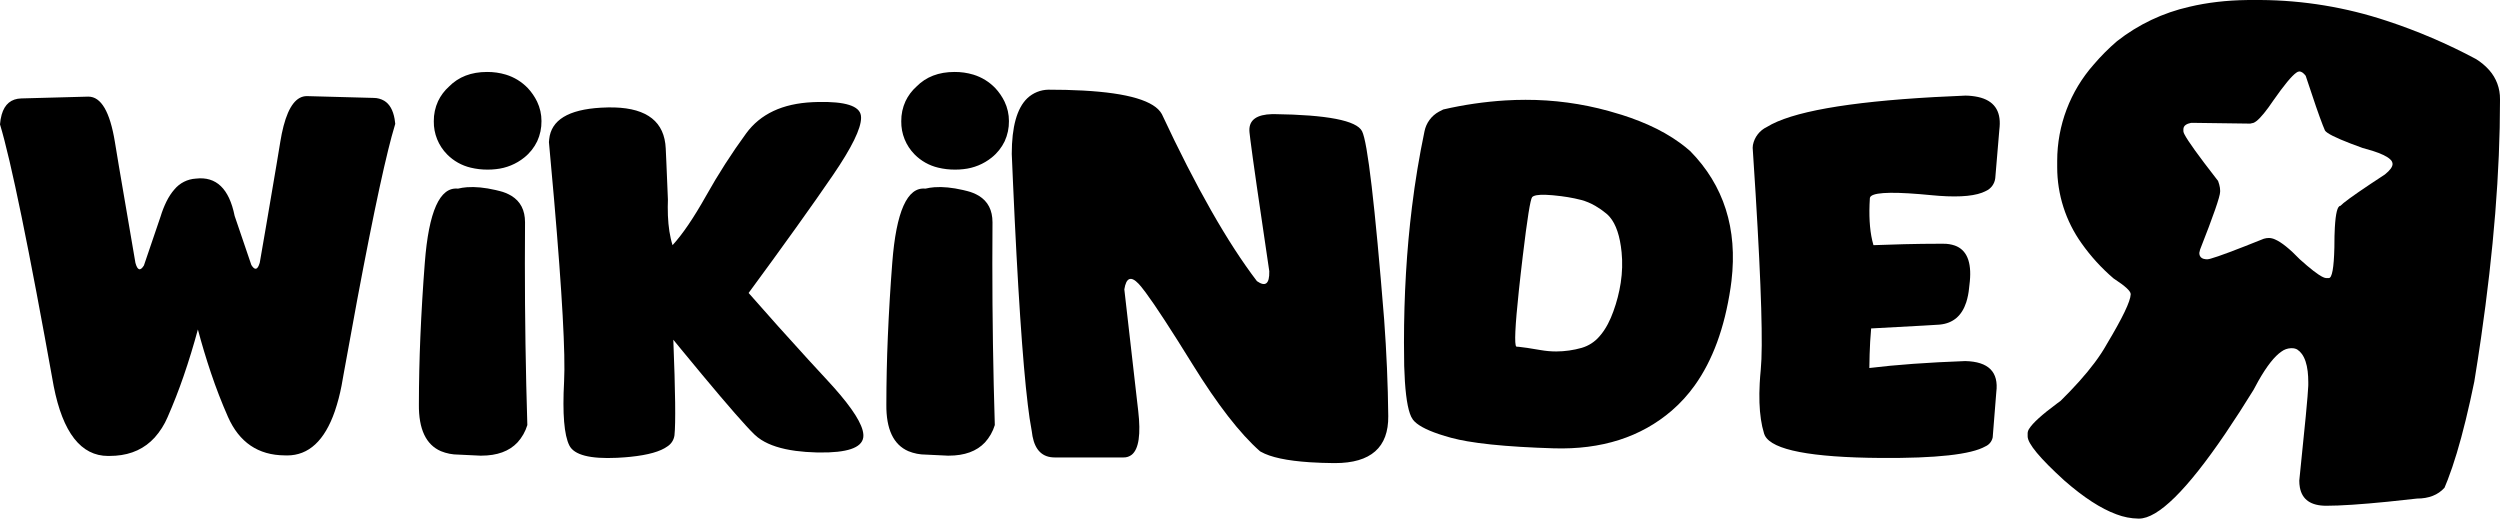
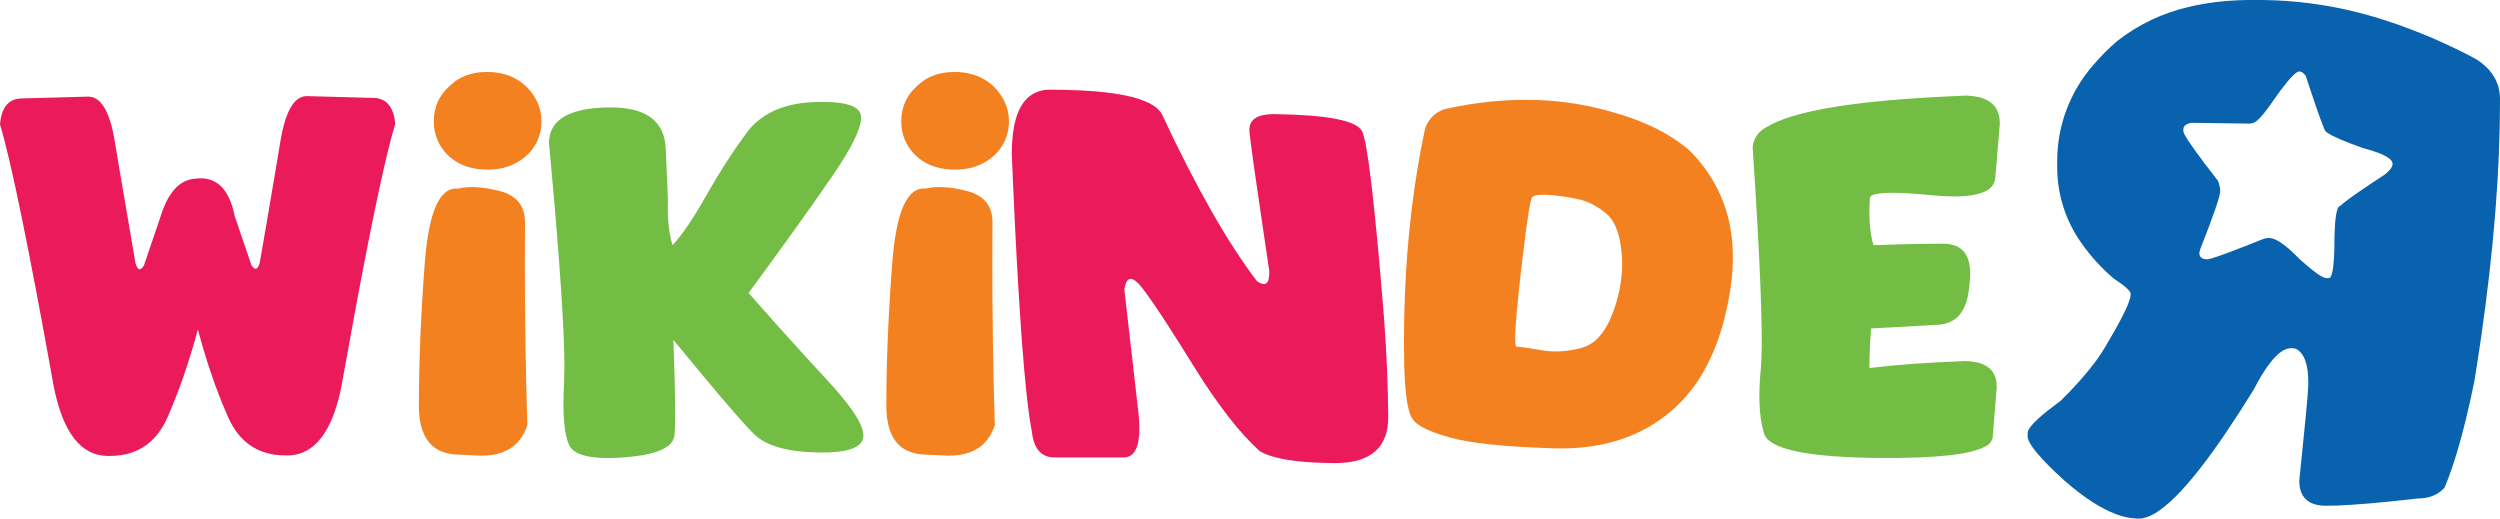
<svg xmlns="http://www.w3.org/2000/svg" width="475.001" height="98.535" viewBox="0 0 475.001 98.535">
-   <g id="svgGroup" stroke-linecap="round" fill-rule="evenodd" font-size="9pt" stroke="#000" stroke-width="0" fill="#000" style="stroke:#000;stroke-width:0;fill:#000">
-     <path d="M 4.053 18.701 L 16.748 18.359 A 3.08 3.08 0 0 1 16.789 18.359 Q 20.418 18.359 21.826 26.953 A 1426.321 1426.321 0 0 0 22.601 31.631 Q 23.865 39.185 25.732 49.951 Q 26.318 52.1 27.344 50.439 L 30.518 41.113 A 18.841 18.841 0 0 1 31.614 38.315 Q 32.297 36.94 33.134 35.996 A 5.708 5.708 0 0 1 37.207 33.936 Q 43.018 33.252 44.58 41.016 L 47.754 50.342 A 3.591 3.591 0 0 0 47.945 50.624 Q 48.789 51.736 49.309 50.047 A 6.2 6.2 0 0 0 49.365 49.854 A 4438.764 4438.764 0 0 0 50.543 43.033 Q 51.689 36.367 52.549 31.22 A 1406.149 1406.149 0 0 0 53.271 26.855 A 32.22 32.22 0 0 1 53.878 23.935 Q 55.36 18.261 58.309 18.261 A 3.08 3.08 0 0 1 58.35 18.262 L 70.996 18.604 A 3.992 3.992 0 0 1 73.001 19.146 Q 74.526 20.074 74.973 22.588 A 11.235 11.235 0 0 1 75.098 23.535 A 92.435 92.435 0 0 0 73.772 28.424 Q 70.724 40.757 65.316 70.923 A 2357.908 2357.908 0 0 0 64.893 73.291 A 36.333 36.333 0 0 1 63.621 78.125 Q 60.711 86.534 54.549 86.534 A 9.299 9.299 0 0 1 54.102 86.523 Q 46.533 86.475 43.311 79.199 A 98.785 98.785 0 0 1 40.093 70.89 A 132.026 132.026 0 0 1 37.598 62.598 A 136.018 136.018 0 0 1 34.888 71.454 A 101.239 101.239 0 0 1 31.836 79.272 A 14.111 14.111 0 0 1 29.393 83.127 Q 26.529 86.263 21.96 86.585 A 15.104 15.104 0 0 1 20.996 86.621 A 9.299 9.299 0 0 1 20.548 86.632 Q 12.816 86.632 10.205 73.389 Q 3.125 33.936 0 23.633 A 9.568 9.568 0 0 1 0.319 21.774 Q 1.177 18.778 4.053 18.701 Z" id="0" />
-     <path d="M 91.211 86.572 L 87.109 86.377 A 8.772 8.772 0 0 1 83.775 85.724 Q 79.517 83.88 79.59 76.855 A 309.67 309.67 0 0 1 79.871 63.971 A 402.93 402.93 0 0 1 80.713 49.927 Q 81.836 35.303 87.012 35.84 A 10.399 10.399 0 0 1 88.721 35.574 Q 91.087 35.397 94.156 36.104 A 29.771 29.771 0 0 1 94.971 36.304 A 8.072 8.072 0 0 1 97.175 37.208 Q 99.756 38.794 99.756 42.236 A 1034.159 1034.159 0 0 0 99.727 50.012 A 999.846 999.846 0 0 0 100.195 80.762 A 8.577 8.577 0 0 1 98.319 84.067 Q 95.96 86.574 91.44 86.574 A 16.595 16.595 0 0 1 91.211 86.572 Z M 102.069 26.842 A 8.932 8.932 0 0 0 102.881 22.998 A 8.483 8.483 0 0 0 102.051 19.314 A 10.481 10.481 0 0 0 100.293 16.748 A 9.708 9.708 0 0 0 96.119 14.18 A 12.128 12.128 0 0 0 92.529 13.672 Q 88.037 13.672 85.303 16.455 A 8.829 8.829 0 0 0 83.235 19.217 A 8.889 8.889 0 0 0 82.422 23.047 A 8.764 8.764 0 0 0 84.961 29.346 A 9.284 9.284 0 0 0 89.431 31.854 A 13.374 13.374 0 0 0 92.676 32.227 A 13.444 13.444 0 0 0 94.23 32.139 A 10.231 10.231 0 0 0 99.609 29.932 A 8.868 8.868 0 0 0 102.069 26.842 Z" id="1" />
-     <path d="M 104.297 27.002 L 104.346 26.465 Q 104.893 20.987 114.189 20.46 A 35.021 35.021 0 0 1 115.527 20.41 Q 125.508 20.226 126.412 27.299 A 11.103 11.103 0 0 1 126.489 28.198 A 3196.361 3196.361 0 0 1 126.615 30.973 Q 126.865 36.511 126.904 37.939 A 42.347 42.347 0 0 0 126.875 39.313 Q 126.858 42.719 127.435 45.28 A 16.242 16.242 0 0 0 127.783 46.582 Q 130.615 43.506 134.155 37.207 A 117.357 117.357 0 0 1 141.772 25.342 Q 145.829 19.804 154.404 19.413 A 27.721 27.721 0 0 1 154.492 19.409 A 47.196 47.196 0 0 1 155.434 19.378 Q 163.159 19.206 163.574 21.948 A 2.936 2.936 0 0 1 163.605 22.375 Q 163.618 25.432 158.276 33.252 A 442.484 442.484 0 0 1 155.122 37.802 Q 151.576 42.856 146.815 49.404 A 1477.946 1477.946 0 0 1 142.236 55.664 A 832.271 832.271 0 0 0 153.561 68.312 A 726.897 726.897 0 0 0 157.227 72.29 A 73.992 73.992 0 0 1 159.715 75.099 Q 164.409 80.703 164.014 83.154 Q 163.542 86.079 155.641 85.973 A 44.759 44.759 0 0 1 155.078 85.962 A 36.428 36.428 0 0 1 151.176 85.666 Q 147.043 85.109 144.627 83.56 A 8.213 8.213 0 0 1 143.335 82.544 A 41.369 41.369 0 0 1 141.789 80.937 Q 138.087 76.917 129.45 66.405 A 1292.853 1292.853 0 0 1 127.93 64.551 Q 128.516 79.248 128.149 82.715 A 2.959 2.959 0 0 1 126.818 84.811 Q 124.809 86.277 119.804 86.792 A 44.157 44.157 0 0 1 118.726 86.89 A 48.245 48.245 0 0 1 117.247 86.983 Q 109.542 87.348 108.179 84.644 Q 106.689 81.689 107.178 72.485 Q 107.588 64.753 105.276 37.914 A 1647.692 1647.692 0 0 0 104.297 27.002 Z" id="2" />
-     <path d="M 180.029 86.572 L 175.928 86.377 A 8.772 8.772 0 0 1 172.593 85.724 Q 168.335 83.88 168.408 76.855 A 309.67 309.67 0 0 1 168.689 63.971 A 402.93 402.93 0 0 1 169.531 49.927 Q 170.654 35.303 175.83 35.84 A 10.399 10.399 0 0 1 177.539 35.574 Q 179.905 35.397 182.974 36.104 A 29.771 29.771 0 0 1 183.789 36.304 A 8.072 8.072 0 0 1 185.994 37.208 Q 188.574 38.794 188.574 42.236 A 1034.159 1034.159 0 0 0 188.545 50.012 A 999.846 999.846 0 0 0 189.014 80.762 A 8.577 8.577 0 0 1 187.137 84.067 Q 184.778 86.574 180.258 86.574 A 16.595 16.595 0 0 1 180.029 86.572 Z M 190.888 26.842 A 8.932 8.932 0 0 0 191.699 22.998 A 8.483 8.483 0 0 0 190.869 19.314 A 10.481 10.481 0 0 0 189.111 16.748 A 9.708 9.708 0 0 0 184.937 14.18 A 12.128 12.128 0 0 0 181.348 13.672 Q 176.855 13.672 174.121 16.455 A 8.829 8.829 0 0 0 172.053 19.217 A 8.889 8.889 0 0 0 171.24 23.047 A 8.764 8.764 0 0 0 173.779 29.346 A 9.284 9.284 0 0 0 178.249 31.854 A 13.374 13.374 0 0 0 181.494 32.227 A 13.444 13.444 0 0 0 183.048 32.139 A 10.231 10.231 0 0 0 188.428 29.932 A 8.868 8.868 0 0 0 190.888 26.842 Z" id="3" />
-     <path d="M 213.477 86.914 L 200.391 86.914 Q 196.951 86.914 196.179 82.891 A 11.37 11.37 0 0 1 196.045 81.982 A 74.215 74.215 0 0 1 195.286 76.915 Q 193.793 64.585 192.463 34.54 A 2058.598 2058.598 0 0 1 192.236 29.248 Q 192.236 21.503 195.187 18.669 A 5.965 5.965 0 0 1 199.219 17.041 A 120.548 120.548 0 0 1 205.763 17.204 Q 218.689 17.911 220.752 21.68 Q 230.469 42.48 238.818 53.418 Q 241.236 55.111 241.164 51.583 A 10.678 10.678 0 0 0 241.162 51.514 Q 238.253 31.979 237.572 26.578 A 59.625 59.625 0 0 1 237.402 25.122 A 4.399 4.399 0 0 1 237.381 24.753 Q 237.337 21.79 241.71 21.684 A 13.646 13.646 0 0 1 242.041 21.68 Q 257.227 21.875 258.789 24.927 Q 260.352 27.979 262.988 60.693 Q 263.672 70.02 263.77 79.053 Q 263.866 87.989 253.64 87.989 A 23.789 23.789 0 0 1 253.418 87.988 A 81.154 81.154 0 0 1 248.898 87.83 Q 242.327 87.4 239.564 85.835 A 6.777 6.777 0 0 1 239.404 85.742 Q 233.691 80.713 226.562 69.189 Q 220.453 59.314 217.661 55.553 A 30.083 30.083 0 0 0 216.821 54.468 A 9.535 9.535 0 0 0 216.33 53.909 Q 214.152 51.632 213.623 54.98 Q 215.064 67.691 216.037 76.123 A 5380.919 5380.919 0 0 0 216.26 78.052 Q 217.034 84.742 215.053 86.382 A 2.39 2.39 0 0 1 213.477 86.914 Z" id="4" />
-     <path d="M 305.664 21.094 L 306.494 21.338 A 48.484 48.484 0 0 1 313.123 23.695 Q 316.513 25.204 319.173 27.135 A 26.46 26.46 0 0 1 321.143 28.711 Q 330.737 38.492 328.982 53.366 A 43.214 43.214 0 0 1 328.809 54.663 Q 327.105 66.112 321.981 73.251 A 27.089 27.089 0 0 1 317.651 78.003 Q 308.838 85.596 295.19 85.181 A 211.843 211.843 0 0 1 288.855 84.9 Q 282.782 84.532 278.816 83.849 A 33.909 33.909 0 0 1 275.708 83.179 A 40.67 40.67 0 0 1 273.367 82.472 Q 269.563 81.186 268.457 79.736 A 4.232 4.232 0 0 1 267.876 78.562 Q 266.986 75.989 266.797 69.531 A 244.004 244.004 0 0 1 266.756 65.087 Q 266.756 51.608 268.278 39.305 A 173.325 173.325 0 0 1 270.654 24.951 A 5.467 5.467 0 0 1 273.387 21.226 A 8.125 8.125 0 0 1 274.219 20.801 A 72.425 72.425 0 0 1 286.025 19.082 Q 287.95 18.967 289.847 18.967 A 58.75 58.75 0 0 1 305.664 21.094 Z M 291.43 37.242 A 0.919 0.919 0 0 0 291.113 37.451 Q 290.602 38.005 289.329 48.649 A 634.746 634.746 0 0 0 288.94 51.978 A 401.925 401.925 0 0 0 288.583 55.218 Q 287.508 65.357 288.096 65.845 A 0.098 0.098 0 0 0 288.159 65.869 A 4.811 4.811 0 0 1 288.568 65.892 Q 289.684 65.993 292.798 66.528 A 16.992 16.992 0 0 0 295.683 66.776 A 17.862 17.862 0 0 0 300.537 66.089 A 7.027 7.027 0 0 0 303.897 63.913 Q 304.777 62.929 305.504 61.547 A 18.847 18.847 0 0 0 306.543 59.155 A 28.72 28.72 0 0 0 307.939 53.736 Q 308.389 50.769 308.105 47.925 Q 307.647 43.322 305.857 41.224 A 5.285 5.285 0 0 0 305.2 40.576 A 15.231 15.231 0 0 0 303.119 39.12 Q 301.78 38.348 300.426 37.991 A 9.588 9.588 0 0 0 300.415 37.988 A 27.598 27.598 0 0 0 297.902 37.459 Q 296.651 37.253 295.252 37.121 A 45.794 45.794 0 0 0 294.849 37.085 Q 292.3 36.868 291.43 37.242 Z" id="5" />
-     <path d="M 333.008 28.076 L 333.057 27.539 A 4.815 4.815 0 0 1 335.712 24.121 Q 342.634 19.839 367.497 18.446 A 359.634 359.634 0 0 1 373.438 18.164 A 12.228 12.228 0 0 1 375.858 18.432 Q 380.308 19.431 379.929 24.111 A 10.38 10.38 0 0 1 379.883 24.561 L 379.102 33.838 A 3.052 3.052 0 0 1 377.305 36.295 Q 374.716 37.662 368.434 37.21 A 56.657 56.657 0 0 1 366.968 37.085 A 135.221 135.221 0 0 0 364.772 36.887 Q 355.665 36.143 355.29 37.569 A 0.495 0.495 0 0 0 355.273 37.695 Q 354.974 42.436 355.722 45.683 A 15.149 15.149 0 0 0 355.957 46.582 A 407.96 407.96 0 0 1 361.795 46.397 Q 365.345 46.312 368.376 46.312 A 206.597 206.597 0 0 1 369.263 46.313 A 6.422 6.422 0 0 1 371.425 46.656 Q 374.803 47.879 374.268 53.467 L 374.121 54.785 A 12.842 12.842 0 0 1 373.589 57.43 Q 372.333 61.287 368.602 61.669 A 7.859 7.859 0 0 1 368.286 61.694 A 806.674 806.674 0 0 1 365.556 61.858 Q 361.299 62.105 355.699 62.393 A 2179.468 2179.468 0 0 1 355.518 62.402 A 67.5 67.5 0 0 0 355.332 64.925 Q 355.206 67.175 355.176 69.922 Q 362.744 68.994 373.389 68.604 Q 380.029 68.75 379.297 74.512 L 378.613 83.105 A 2.377 2.377 0 0 1 377.216 84.817 Q 373.155 87.123 357.373 87.012 Q 337.449 86.871 335.333 82.767 A 2.291 2.291 0 0 1 335.181 82.397 A 18.134 18.134 0 0 1 334.572 79.659 Q 334.139 76.729 334.346 72.832 A 58.576 58.576 0 0 1 334.546 70.215 Q 335.201 63.541 333.572 36.88 A 1595.241 1595.241 0 0 0 333.008 28.076 Z" id="6" />
-     <path d="M 427.783 0 L 429.492 0 A 77.67 77.67 0 0 1 453.475 3.959 A 106.013 106.013 0 0 1 470.459 11.23 A 11.358 11.358 0 0 1 472.95 13.321 A 8.127 8.127 0 0 1 475 18.848 L 475 19.189 Q 475 39.289 471.394 64.221 A 464.32 464.32 0 0 1 470.117 72.51 A 199.582 199.582 0 0 1 468.476 79.852 Q 466.806 86.674 465.065 91.172 A 45.661 45.661 0 0 1 464.453 92.676 Q 462.598 94.727 459.229 94.727 A 380.926 380.926 0 0 1 453.683 95.325 Q 445.984 96.094 441.992 96.094 Q 437.63 96.094 436.979 92.63 A 7.164 7.164 0 0 1 436.865 91.309 Q 438.478 75.825 438.569 73.345 A 7.005 7.005 0 0 0 438.574 73.096 L 438.574 72.607 A 17.205 17.205 0 0 0 438.461 70.548 Q 438.202 68.408 437.35 67.246 A 3.356 3.356 0 0 0 436.475 66.406 Q 436.035 66.162 435.498 66.162 L 435.254 66.162 A 3.18 3.18 0 0 0 433.49 66.788 Q 431.493 68.137 429.083 72.392 A 51.873 51.873 0 0 0 428.174 74.072 A 223.988 223.988 0 0 1 422.811 82.386 Q 411.832 98.535 406.396 98.535 L 406.299 98.535 A 12.19 12.19 0 0 1 402.119 97.72 Q 397.716 96.107 392.236 91.309 Q 385.254 84.961 385.254 82.91 L 385.254 82.275 A 1.659 1.659 0 0 1 385.553 81.449 Q 386.544 79.845 390.816 76.677 A 87.524 87.524 0 0 1 391.504 76.172 A 81.406 81.406 0 0 0 395.027 72.495 Q 398.398 68.733 400.173 65.596 A 23.575 23.575 0 0 0 400.293 65.381 Q 404.762 57.932 404.833 55.923 A 1.798 1.798 0 0 0 404.834 55.859 Q 404.786 55.004 401.777 53.037 A 38.734 38.734 0 0 0 401.611 52.93 A 36.349 36.349 0 0 1 395.495 46.224 A 24.867 24.867 0 0 1 390.869 31.787 L 390.869 30.566 A 27.635 27.635 0 0 1 397.813 12.256 A 40.158 40.158 0 0 1 402.246 7.813 A 34.603 34.603 0 0 1 415.984 1.289 Q 421.058 0.081 426.989 0.005 A 62.389 62.389 0 0 1 427.783 0 Z M 428.174 23.34 L 427.539 23.486 Q 419.041 23.349 416.613 23.34 A 84.525 84.525 0 0 0 416.309 23.34 Q 415.658 23.47 415.296 23.726 A 0.979 0.979 0 0 0 414.844 24.561 L 414.844 24.951 A 1.59 1.59 0 0 0 415.057 25.543 Q 415.999 27.388 421.111 33.959 A 369.374 369.374 0 0 0 421.436 34.375 A 8.539 8.539 0 0 1 421.65 35.043 Q 421.738 35.366 421.782 35.651 A 3.48 3.48 0 0 1 421.826 36.182 L 421.826 36.426 Q 421.826 37.744 418.018 47.412 L 417.871 48.047 A 1.391 1.391 0 0 0 417.966 48.581 Q 418.215 49.183 419.119 49.257 A 3.265 3.265 0 0 0 419.385 49.268 A 2.961 2.961 0 0 0 420.034 49.141 Q 422.149 48.568 430.072 45.383 A 548.487 548.487 0 0 0 430.127 45.361 A 3.383 3.383 0 0 1 431.104 45.215 A 2.95 2.95 0 0 1 432.24 45.484 Q 434.064 46.26 436.963 49.268 A 61.355 61.355 0 0 0 438.345 50.479 Q 441.029 52.755 441.933 52.83 A 0.721 0.721 0 0 0 441.992 52.832 L 442.48 52.832 Q 443.397 52.832 443.532 47.036 A 93.727 93.727 0 0 0 443.555 44.873 A 53.301 53.301 0 0 1 443.621 43.213 Q 443.854 39.111 444.678 39.111 A 5.834 5.834 0 0 1 445.272 38.575 Q 447.055 37.122 453.125 33.154 Q 454.59 31.982 454.59 31.152 A 1.201 1.201 0 0 0 454.178 30.317 Q 453.332 29.465 450.744 28.644 A 34.964 34.964 0 0 0 448.926 28.125 A 106.04 106.04 0 0 1 446.68 27.294 Q 442.264 25.598 441.748 24.805 A 24.98 24.98 0 0 1 441.322 23.77 Q 440.307 21.17 438.247 14.897 A 589.34 589.34 0 0 1 438.086 14.404 Q 437.451 13.574 436.865 13.574 A 1.062 1.062 0 0 0 436.314 13.802 Q 435.007 14.695 431.934 19.092 A 44.618 44.618 0 0 1 431.028 20.387 Q 429.166 22.943 428.174 23.34 Z" id="7" />
+   <g stroke="none" fill-rule="evenodd">
+     <path fill="#ea1a5b" d="M 4.053 18.701 L 16.748 18.359 A 3.08 3.08 0 0 1 16.789 18.359 Q 20.418 18.359 21.826 26.953 A 1426.321 1426.321 0 0 0 22.601 31.631 Q 23.865 39.185 25.732 49.951 Q 26.318 52.1 27.344 50.439 L 30.518 41.113 A 18.841 18.841 0 0 1 31.614 38.315 Q 32.297 36.94 33.134 35.996 A 5.708 5.708 0 0 1 37.207 33.936 Q 43.018 33.252 44.58 41.016 L 47.754 50.342 A 3.591 3.591 0 0 0 47.945 50.624 Q 48.789 51.736 49.309 50.047 A 6.2 6.2 0 0 0 49.365 49.854 A 4438.764 4438.764 0 0 0 50.543 43.033 Q 51.689 36.367 52.549 31.22 A 1406.149 1406.149 0 0 0 53.271 26.855 A 32.22 32.22 0 0 1 53.878 23.935 Q 55.36 18.261 58.309 18.261 A 3.08 3.08 0 0 1 58.35 18.262 L 70.996 18.604 A 3.992 3.992 0 0 1 73.001 19.146 Q 74.526 20.074 74.973 22.588 A 11.235 11.235 0 0 1 75.098 23.535 A 92.435 92.435 0 0 0 73.772 28.424 Q 70.724 40.757 65.316 70.923 A 2357.908 2357.908 0 0 0 64.893 73.291 A 36.333 36.333 0 0 1 63.621 78.125 Q 60.711 86.534 54.549 86.534 A 9.299 9.299 0 0 1 54.102 86.523 Q 46.533 86.475 43.311 79.199 A 98.785 98.785 0 0 1 40.093 70.89 A 132.026 132.026 0 0 1 37.598 62.598 A 136.018 136.018 0 0 1 34.888 71.454 A 101.239 101.239 0 0 1 31.836 79.272 A 14.111 14.111 0 0 1 29.393 83.127 Q 26.529 86.263 21.96 86.585 A 15.104 15.104 0 0 1 20.996 86.621 A 9.299 9.299 0 0 1 20.548 86.632 Q 12.816 86.632 10.205 73.389 Q 3.125 33.936 0 23.633 A 9.568 9.568 0 0 1 0.319 21.774 Q 1.177 18.778 4.053 18.701 Z" />
+     <path fill="#f48120" d="M 91.211 86.572 L 87.109 86.377 A 8.772 8.772 0 0 1 83.775 85.724 Q 79.517 83.88 79.59 76.855 A 309.67 309.67 0 0 1 79.871 63.971 A 402.93 402.93 0 0 1 80.713 49.927 Q 81.836 35.303 87.012 35.84 A 10.399 10.399 0 0 1 88.721 35.574 Q 91.087 35.397 94.156 36.104 A 29.771 29.771 0 0 1 94.971 36.304 A 8.072 8.072 0 0 1 97.175 37.208 Q 99.756 38.794 99.756 42.236 A 1034.159 1034.159 0 0 0 99.727 50.012 A 999.846 999.846 0 0 0 100.195 80.762 A 8.577 8.577 0 0 1 98.319 84.067 Q 95.96 86.574 91.44 86.574 A 16.595 16.595 0 0 1 91.211 86.572 Z M 102.069 26.842 A 8.932 8.932 0 0 0 102.881 22.998 A 8.483 8.483 0 0 0 102.051 19.314 A 10.481 10.481 0 0 0 100.293 16.748 A 9.708 9.708 0 0 0 96.119 14.18 A 12.128 12.128 0 0 0 92.529 13.672 Q 88.037 13.672 85.303 16.455 A 8.829 8.829 0 0 0 83.235 19.217 A 8.889 8.889 0 0 0 82.422 23.047 A 8.764 8.764 0 0 0 84.961 29.346 A 9.284 9.284 0 0 0 89.431 31.854 A 13.374 13.374 0 0 0 92.676 32.227 A 13.444 13.444 0 0 0 94.23 32.139 A 10.231 10.231 0 0 0 99.609 29.932 A 8.868 8.868 0 0 0 102.069 26.842 Z" />
+     <path fill="#73bd45" d="M 104.297 27.002 L 104.346 26.465 Q 104.893 20.987 114.189 20.46 A 35.021 35.021 0 0 1 115.527 20.41 Q 125.508 20.226 126.412 27.299 A 11.103 11.103 0 0 1 126.489 28.198 A 3196.361 3196.361 0 0 1 126.615 30.973 Q 126.865 36.511 126.904 37.939 A 42.347 42.347 0 0 0 126.875 39.313 Q 126.858 42.719 127.435 45.28 A 16.242 16.242 0 0 0 127.783 46.582 Q 130.615 43.506 134.155 37.207 A 117.357 117.357 0 0 1 141.772 25.342 Q 145.829 19.804 154.404 19.413 A 27.721 27.721 0 0 1 154.492 19.409 A 47.196 47.196 0 0 1 155.434 19.378 Q 163.159 19.206 163.574 21.948 A 2.936 2.936 0 0 1 163.605 22.375 Q 163.618 25.432 158.276 33.252 A 442.484 442.484 0 0 1 155.122 37.802 Q 151.576 42.856 146.815 49.404 A 1477.946 1477.946 0 0 1 142.236 55.664 A 832.271 832.271 0 0 0 153.561 68.312 A 726.897 726.897 0 0 0 157.227 72.29 A 73.992 73.992 0 0 1 159.715 75.099 Q 164.409 80.703 164.014 83.154 Q 163.542 86.079 155.641 85.973 A 44.759 44.759 0 0 1 155.078 85.962 A 36.428 36.428 0 0 1 151.176 85.666 Q 147.043 85.109 144.627 83.56 A 8.213 8.213 0 0 1 143.335 82.544 A 41.369 41.369 0 0 1 141.789 80.937 Q 138.087 76.917 129.45 66.405 A 1292.853 1292.853 0 0 1 127.93 64.551 Q 128.516 79.248 128.149 82.715 A 2.959 2.959 0 0 1 126.818 84.811 Q 124.809 86.277 119.804 86.792 A 44.157 44.157 0 0 1 118.726 86.89 A 48.245 48.245 0 0 1 117.247 86.983 Q 109.542 87.348 108.179 84.644 Q 106.689 81.689 107.178 72.485 Q 107.588 64.753 105.276 37.914 A 1647.692 1647.692 0 0 0 104.297 27.002 Z" />
+     <path fill="#f48120" d="M 180.029 86.572 L 175.928 86.377 A 8.772 8.772 0 0 1 172.593 85.724 Q 168.335 83.88 168.408 76.855 A 309.67 309.67 0 0 1 168.689 63.971 A 402.93 402.93 0 0 1 169.531 49.927 Q 170.654 35.303 175.83 35.84 A 10.399 10.399 0 0 1 177.539 35.574 Q 179.905 35.397 182.974 36.104 A 29.771 29.771 0 0 1 183.789 36.304 A 8.072 8.072 0 0 1 185.994 37.208 Q 188.574 38.794 188.574 42.236 A 1034.159 1034.159 0 0 0 188.545 50.012 A 999.846 999.846 0 0 0 189.014 80.762 A 8.577 8.577 0 0 1 187.137 84.067 Q 184.778 86.574 180.258 86.574 A 16.595 16.595 0 0 1 180.029 86.572 Z M 190.888 26.842 A 8.932 8.932 0 0 0 191.699 22.998 A 8.483 8.483 0 0 0 190.869 19.314 A 10.481 10.481 0 0 0 189.111 16.748 A 9.708 9.708 0 0 0 184.937 14.18 A 12.128 12.128 0 0 0 181.348 13.672 Q 176.855 13.672 174.121 16.455 A 8.829 8.829 0 0 0 172.053 19.217 A 8.889 8.889 0 0 0 171.24 23.047 A 8.764 8.764 0 0 0 173.779 29.346 A 9.284 9.284 0 0 0 178.249 31.854 A 13.374 13.374 0 0 0 181.494 32.227 A 13.444 13.444 0 0 0 183.048 32.139 A 10.231 10.231 0 0 0 188.428 29.932 A 8.868 8.868 0 0 0 190.888 26.842 Z" />
+     <path fill="#ea1a5b" d="M 213.477 86.914 L 200.391 86.914 Q 196.951 86.914 196.179 82.891 A 11.37 11.37 0 0 1 196.045 81.982 A 74.215 74.215 0 0 1 195.286 76.915 Q 193.793 64.585 192.463 34.54 A 2058.598 2058.598 0 0 1 192.236 29.248 Q 192.236 21.503 195.187 18.669 A 5.965 5.965 0 0 1 199.219 17.041 A 120.548 120.548 0 0 1 205.763 17.204 Q 218.689 17.911 220.752 21.68 Q 230.469 42.48 238.818 53.418 Q 241.236 55.111 241.164 51.583 A 10.678 10.678 0 0 0 241.162 51.514 Q 238.253 31.979 237.572 26.578 A 59.625 59.625 0 0 1 237.402 25.122 A 4.399 4.399 0 0 1 237.381 24.753 Q 237.337 21.79 241.71 21.684 A 13.646 13.646 0 0 1 242.041 21.68 Q 257.227 21.875 258.789 24.927 Q 260.352 27.979 262.988 60.693 Q 263.672 70.02 263.77 79.053 Q 263.866 87.989 253.64 87.989 A 23.789 23.789 0 0 1 253.418 87.988 A 81.154 81.154 0 0 1 248.898 87.83 Q 242.327 87.4 239.564 85.835 A 6.777 6.777 0 0 1 239.404 85.742 Q 233.691 80.713 226.562 69.189 Q 220.453 59.314 217.661 55.553 A 30.083 30.083 0 0 0 216.821 54.468 A 9.535 9.535 0 0 0 216.33 53.909 Q 214.152 51.632 213.623 54.98 Q 215.064 67.691 216.037 76.123 A 5380.919 5380.919 0 0 0 216.26 78.052 Q 217.034 84.742 215.053 86.382 A 2.39 2.39 0 0 1 213.477 86.914 Z" />
+     <path fill="#f48120" d="M 305.664 21.094 L 306.494 21.338 A 48.484 48.484 0 0 1 313.123 23.695 Q 316.513 25.204 319.173 27.135 A 26.46 26.46 0 0 1 321.143 28.711 Q 330.737 38.492 328.982 53.366 A 43.214 43.214 0 0 1 328.809 54.663 Q 327.105 66.112 321.981 73.251 A 27.089 27.089 0 0 1 317.651 78.003 Q 308.838 85.596 295.19 85.181 A 211.843 211.843 0 0 1 288.855 84.9 Q 282.782 84.532 278.816 83.849 A 33.909 33.909 0 0 1 275.708 83.179 A 40.67 40.67 0 0 1 273.367 82.472 Q 269.563 81.186 268.457 79.736 A 4.232 4.232 0 0 1 267.876 78.562 Q 266.986 75.989 266.797 69.531 A 244.004 244.004 0 0 1 266.756 65.087 Q 266.756 51.608 268.278 39.305 A 173.325 173.325 0 0 1 270.654 24.951 A 5.467 5.467 0 0 1 273.387 21.226 A 8.125 8.125 0 0 1 274.219 20.801 A 72.425 72.425 0 0 1 286.025 19.082 Q 287.95 18.967 289.847 18.967 A 58.75 58.75 0 0 1 305.664 21.094 Z M 291.43 37.242 A 0.919 0.919 0 0 0 291.113 37.451 Q 290.602 38.005 289.329 48.649 A 634.746 634.746 0 0 0 288.94 51.978 A 401.925 401.925 0 0 0 288.583 55.218 Q 287.508 65.357 288.096 65.845 A 0.098 0.098 0 0 0 288.159 65.869 A 4.811 4.811 0 0 1 288.568 65.892 Q 289.684 65.993 292.798 66.528 A 16.992 16.992 0 0 0 295.683 66.776 A 17.862 17.862 0 0 0 300.537 66.089 A 7.027 7.027 0 0 0 303.897 63.913 Q 304.777 62.929 305.504 61.547 A 18.847 18.847 0 0 0 306.543 59.155 A 28.72 28.72 0 0 0 307.939 53.736 Q 308.389 50.769 308.105 47.925 Q 307.647 43.322 305.857 41.224 A 5.285 5.285 0 0 0 305.2 40.576 A 15.231 15.231 0 0 0 303.119 39.12 Q 301.78 38.348 300.426 37.991 A 9.588 9.588 0 0 0 300.415 37.988 A 27.598 27.598 0 0 0 297.902 37.459 Q 296.651 37.253 295.252 37.121 A 45.794 45.794 0 0 0 294.849 37.085 Q 292.3 36.868 291.43 37.242 Z" />
+     <path fill="#73bd45" d="M 333.008 28.076 L 333.057 27.539 A 4.815 4.815 0 0 1 335.712 24.121 Q 342.634 19.839 367.497 18.446 A 359.634 359.634 0 0 1 373.438 18.164 A 12.228 12.228 0 0 1 375.858 18.432 Q 380.308 19.431 379.929 24.111 A 10.38 10.38 0 0 1 379.883 24.561 L 379.102 33.838 A 3.052 3.052 0 0 1 377.305 36.295 Q 374.716 37.662 368.434 37.21 A 56.657 56.657 0 0 1 366.968 37.085 A 135.221 135.221 0 0 0 364.772 36.887 Q 355.665 36.143 355.29 37.569 A 0.495 0.495 0 0 0 355.273 37.695 Q 354.974 42.436 355.722 45.683 A 15.149 15.149 0 0 0 355.957 46.582 A 407.96 407.96 0 0 1 361.795 46.397 Q 365.345 46.312 368.376 46.312 A 206.597 206.597 0 0 1 369.263 46.313 A 6.422 6.422 0 0 1 371.425 46.656 Q 374.803 47.879 374.268 53.467 L 374.121 54.785 A 12.842 12.842 0 0 1 373.589 57.43 Q 372.333 61.287 368.602 61.669 A 7.859 7.859 0 0 1 368.286 61.694 A 806.674 806.674 0 0 1 365.556 61.858 Q 361.299 62.105 355.699 62.393 A 2179.468 2179.468 0 0 1 355.518 62.402 A 67.5 67.5 0 0 0 355.332 64.925 Q 355.206 67.175 355.176 69.922 Q 362.744 68.994 373.389 68.604 Q 380.029 68.75 379.297 74.512 L 378.613 83.105 A 2.377 2.377 0 0 1 377.216 84.817 Q 373.155 87.123 357.373 87.012 Q 337.449 86.871 335.333 82.767 A 2.291 2.291 0 0 1 335.181 82.397 A 18.134 18.134 0 0 1 334.572 79.659 Q 334.139 76.729 334.346 72.832 A 58.576 58.576 0 0 1 334.546 70.215 Q 335.201 63.541 333.572 36.88 A 1595.241 1595.241 0 0 0 333.008 28.076 Z" />
+     <path fill="#0862ad" d="M 427.783 0 L 429.492 0 A 77.67 77.67 0 0 1 453.475 3.959 A 106.013 106.013 0 0 1 470.459 11.23 A 11.358 11.358 0 0 1 472.95 13.321 A 8.127 8.127 0 0 1 475 18.848 L 475 19.189 Q 475 39.289 471.394 64.221 A 464.32 464.32 0 0 1 470.117 72.51 A 199.582 199.582 0 0 1 468.476 79.852 Q 466.806 86.674 465.065 91.172 A 45.661 45.661 0 0 1 464.453 92.676 Q 462.598 94.727 459.229 94.727 A 380.926 380.926 0 0 1 453.683 95.325 Q 445.984 96.094 441.992 96.094 Q 437.63 96.094 436.979 92.63 A 7.164 7.164 0 0 1 436.865 91.309 Q 438.478 75.825 438.569 73.345 A 7.005 7.005 0 0 0 438.574 73.096 L 438.574 72.607 A 17.205 17.205 0 0 0 438.461 70.548 Q 438.202 68.408 437.35 67.246 A 3.356 3.356 0 0 0 436.475 66.406 Q 436.035 66.162 435.498 66.162 L 435.254 66.162 A 3.18 3.18 0 0 0 433.49 66.788 Q 431.493 68.137 429.083 72.392 A 51.873 51.873 0 0 0 428.174 74.072 A 223.988 223.988 0 0 1 422.811 82.386 Q 411.832 98.535 406.396 98.535 L 406.299 98.535 A 12.19 12.19 0 0 1 402.119 97.72 Q 397.716 96.107 392.236 91.309 Q 385.254 84.961 385.254 82.91 L 385.254 82.275 A 1.659 1.659 0 0 1 385.553 81.449 Q 386.544 79.845 390.816 76.677 A 87.524 87.524 0 0 1 391.504 76.172 A 81.406 81.406 0 0 0 395.027 72.495 Q 398.398 68.733 400.173 65.596 A 23.575 23.575 0 0 0 400.293 65.381 Q 404.762 57.932 404.833 55.923 A 1.798 1.798 0 0 0 404.834 55.859 Q 404.786 55.004 401.777 53.037 A 38.734 38.734 0 0 0 401.611 52.93 A 36.349 36.349 0 0 1 395.495 46.224 A 24.867 24.867 0 0 1 390.869 31.787 L 390.869 30.566 A 27.635 27.635 0 0 1 397.813 12.256 A 40.158 40.158 0 0 1 402.246 7.813 A 34.603 34.603 0 0 1 415.984 1.289 Q 421.058 0.081 426.989 0.005 A 62.389 62.389 0 0 1 427.783 0 Z M 428.174 23.34 L 427.539 23.486 Q 419.041 23.349 416.613 23.34 A 84.525 84.525 0 0 0 416.309 23.34 Q 415.658 23.47 415.296 23.726 A 0.979 0.979 0 0 0 414.844 24.561 L 414.844 24.951 A 1.59 1.59 0 0 0 415.057 25.543 Q 415.999 27.388 421.111 33.959 A 369.374 369.374 0 0 0 421.436 34.375 A 8.539 8.539 0 0 1 421.65 35.043 Q 421.738 35.366 421.782 35.651 A 3.48 3.48 0 0 1 421.826 36.182 L 421.826 36.426 Q 421.826 37.744 418.018 47.412 L 417.871 48.047 A 1.391 1.391 0 0 0 417.966 48.581 Q 418.215 49.183 419.119 49.257 A 3.265 3.265 0 0 0 419.385 49.268 A 2.961 2.961 0 0 0 420.034 49.141 Q 422.149 48.568 430.072 45.383 A 548.487 548.487 0 0 0 430.127 45.361 A 3.383 3.383 0 0 1 431.104 45.215 A 2.95 2.95 0 0 1 432.24 45.484 Q 434.064 46.26 436.963 49.268 A 61.355 61.355 0 0 0 438.345 50.479 Q 441.029 52.755 441.933 52.83 A 0.721 0.721 0 0 0 441.992 52.832 L 442.48 52.832 Q 443.397 52.832 443.532 47.036 A 93.727 93.727 0 0 0 443.555 44.873 A 53.301 53.301 0 0 1 443.621 43.213 Q 443.854 39.111 444.678 39.111 A 5.834 5.834 0 0 1 445.272 38.575 Q 447.055 37.122 453.125 33.154 Q 454.59 31.982 454.59 31.152 A 1.201 1.201 0 0 0 454.178 30.317 Q 453.332 29.465 450.744 28.644 A 34.964 34.964 0 0 0 448.926 28.125 A 106.04 106.04 0 0 1 446.68 27.294 Q 442.264 25.598 441.748 24.805 A 24.98 24.98 0 0 1 441.322 23.77 Q 440.307 21.17 438.247 14.897 A 589.34 589.34 0 0 1 438.086 14.404 Q 437.451 13.574 436.865 13.574 A 1.062 1.062 0 0 0 436.314 13.802 Q 435.007 14.695 431.934 19.092 A 44.618 44.618 0 0 1 431.028 20.387 Q 429.166 22.943 428.174 23.34 Z" />
  </g>
</svg>
